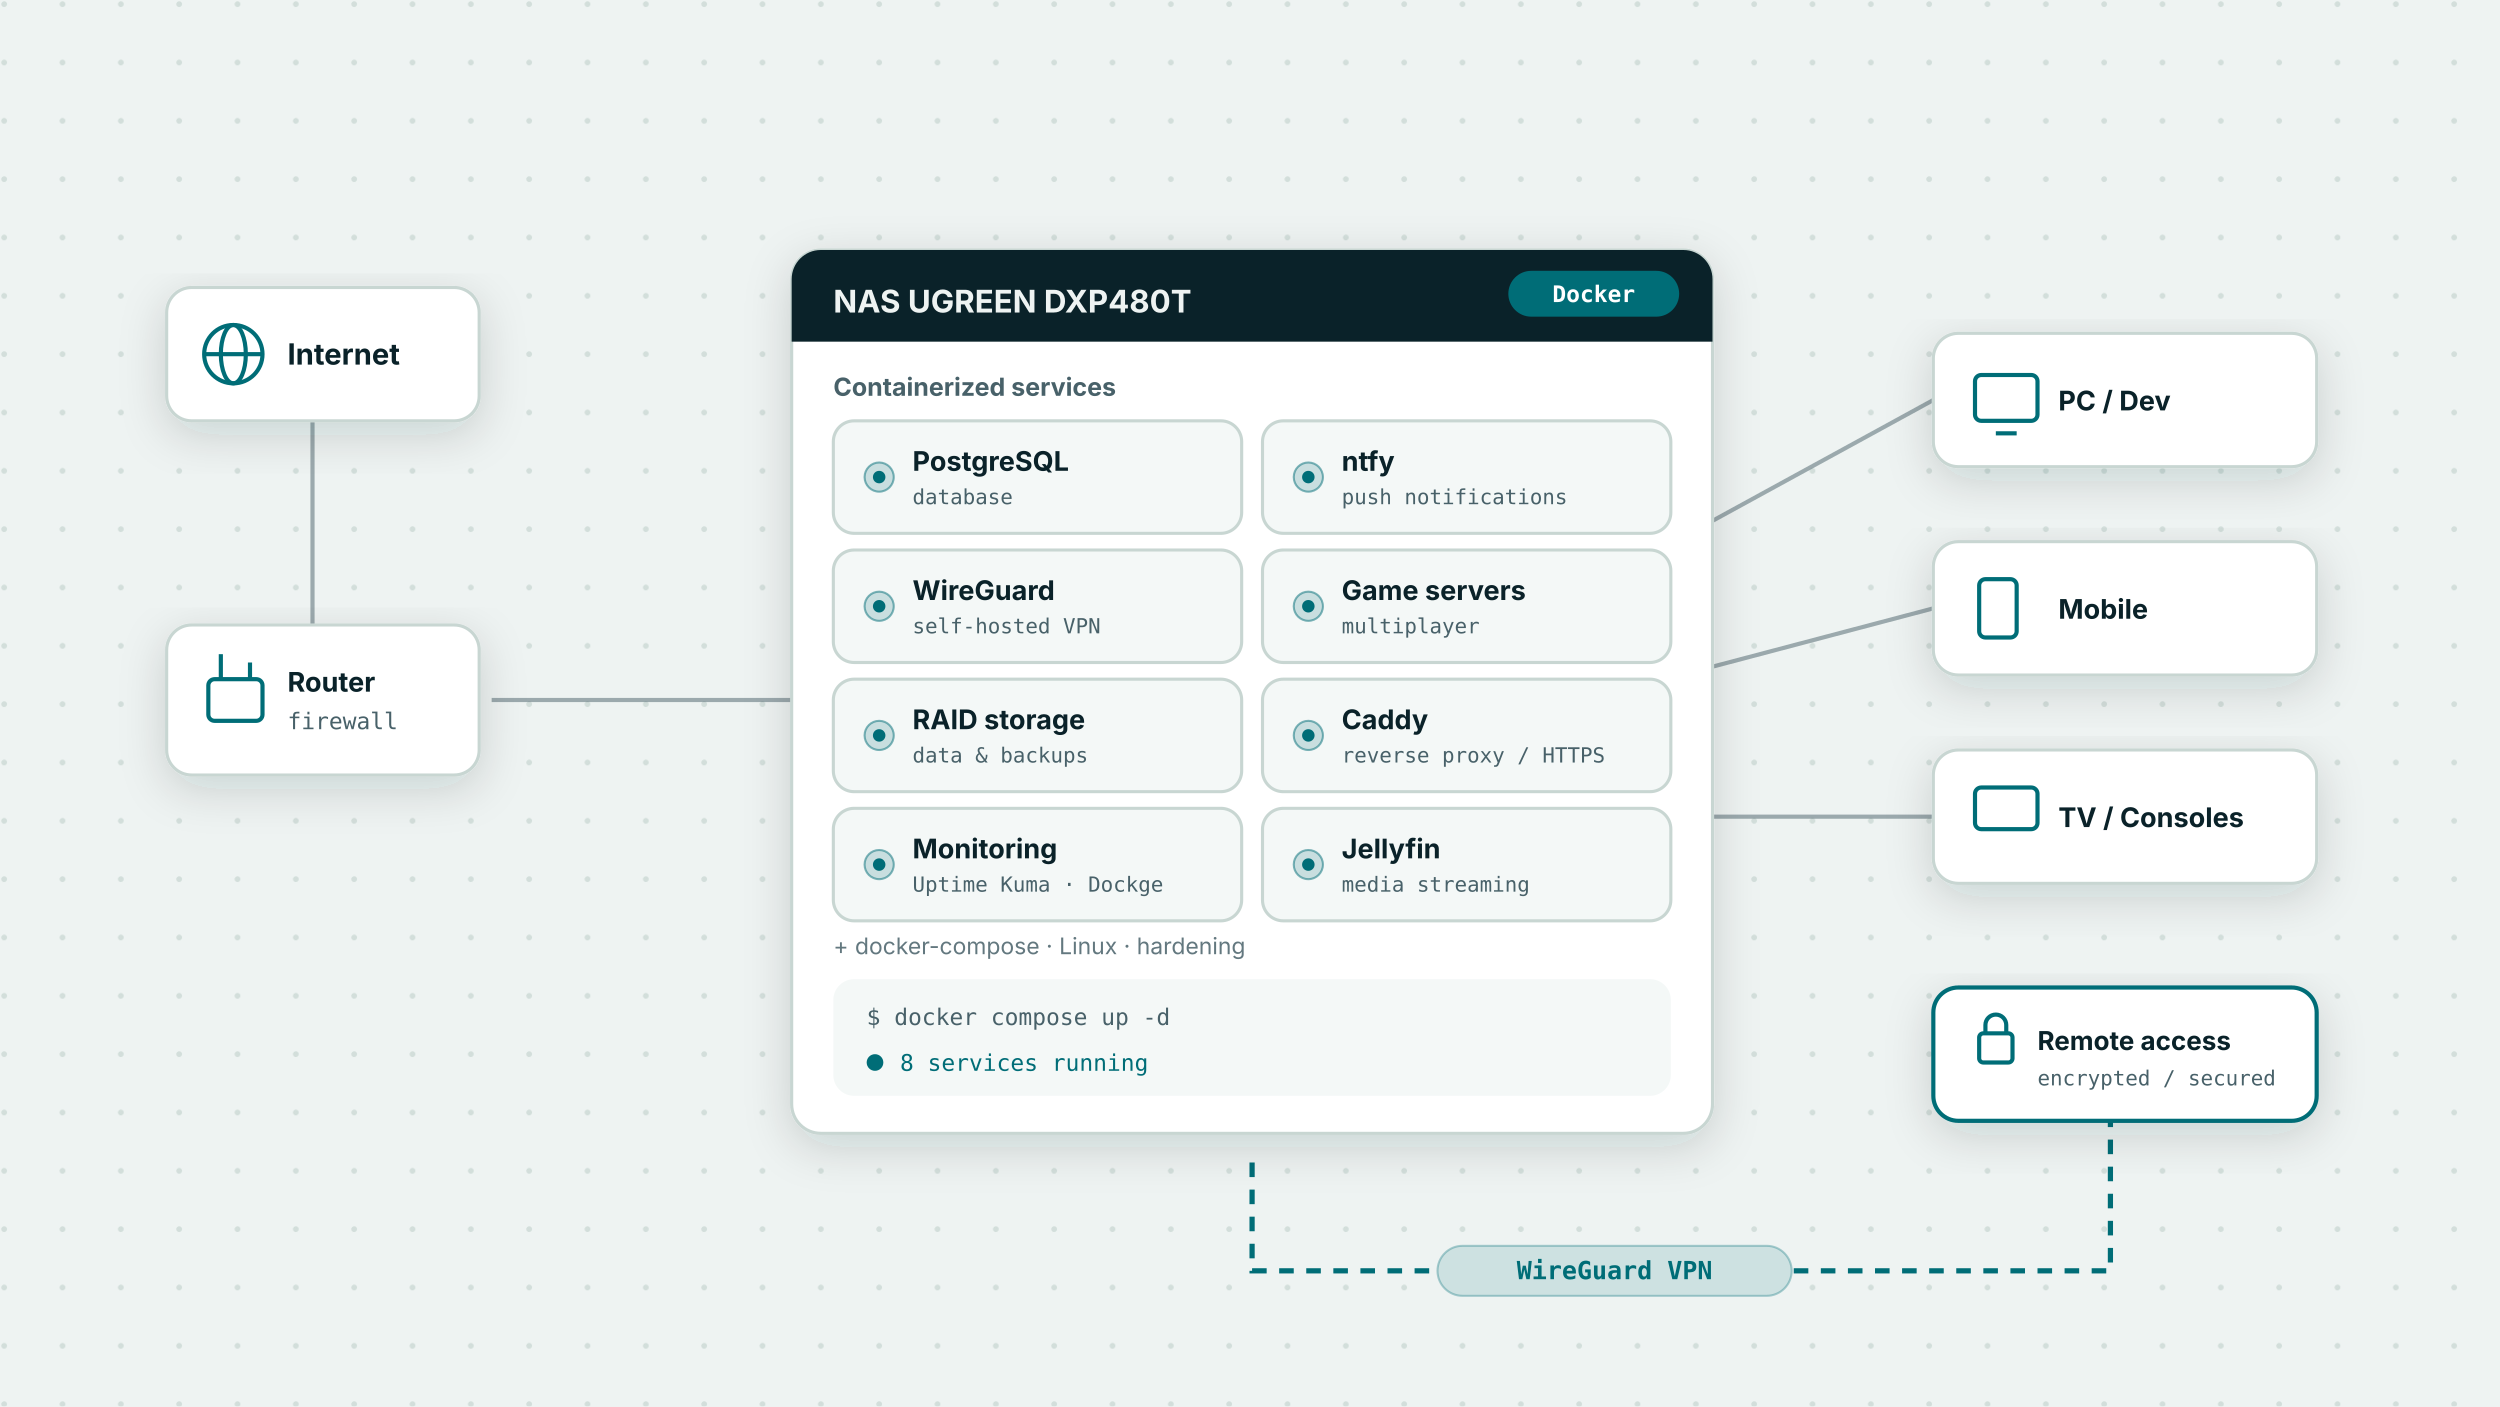
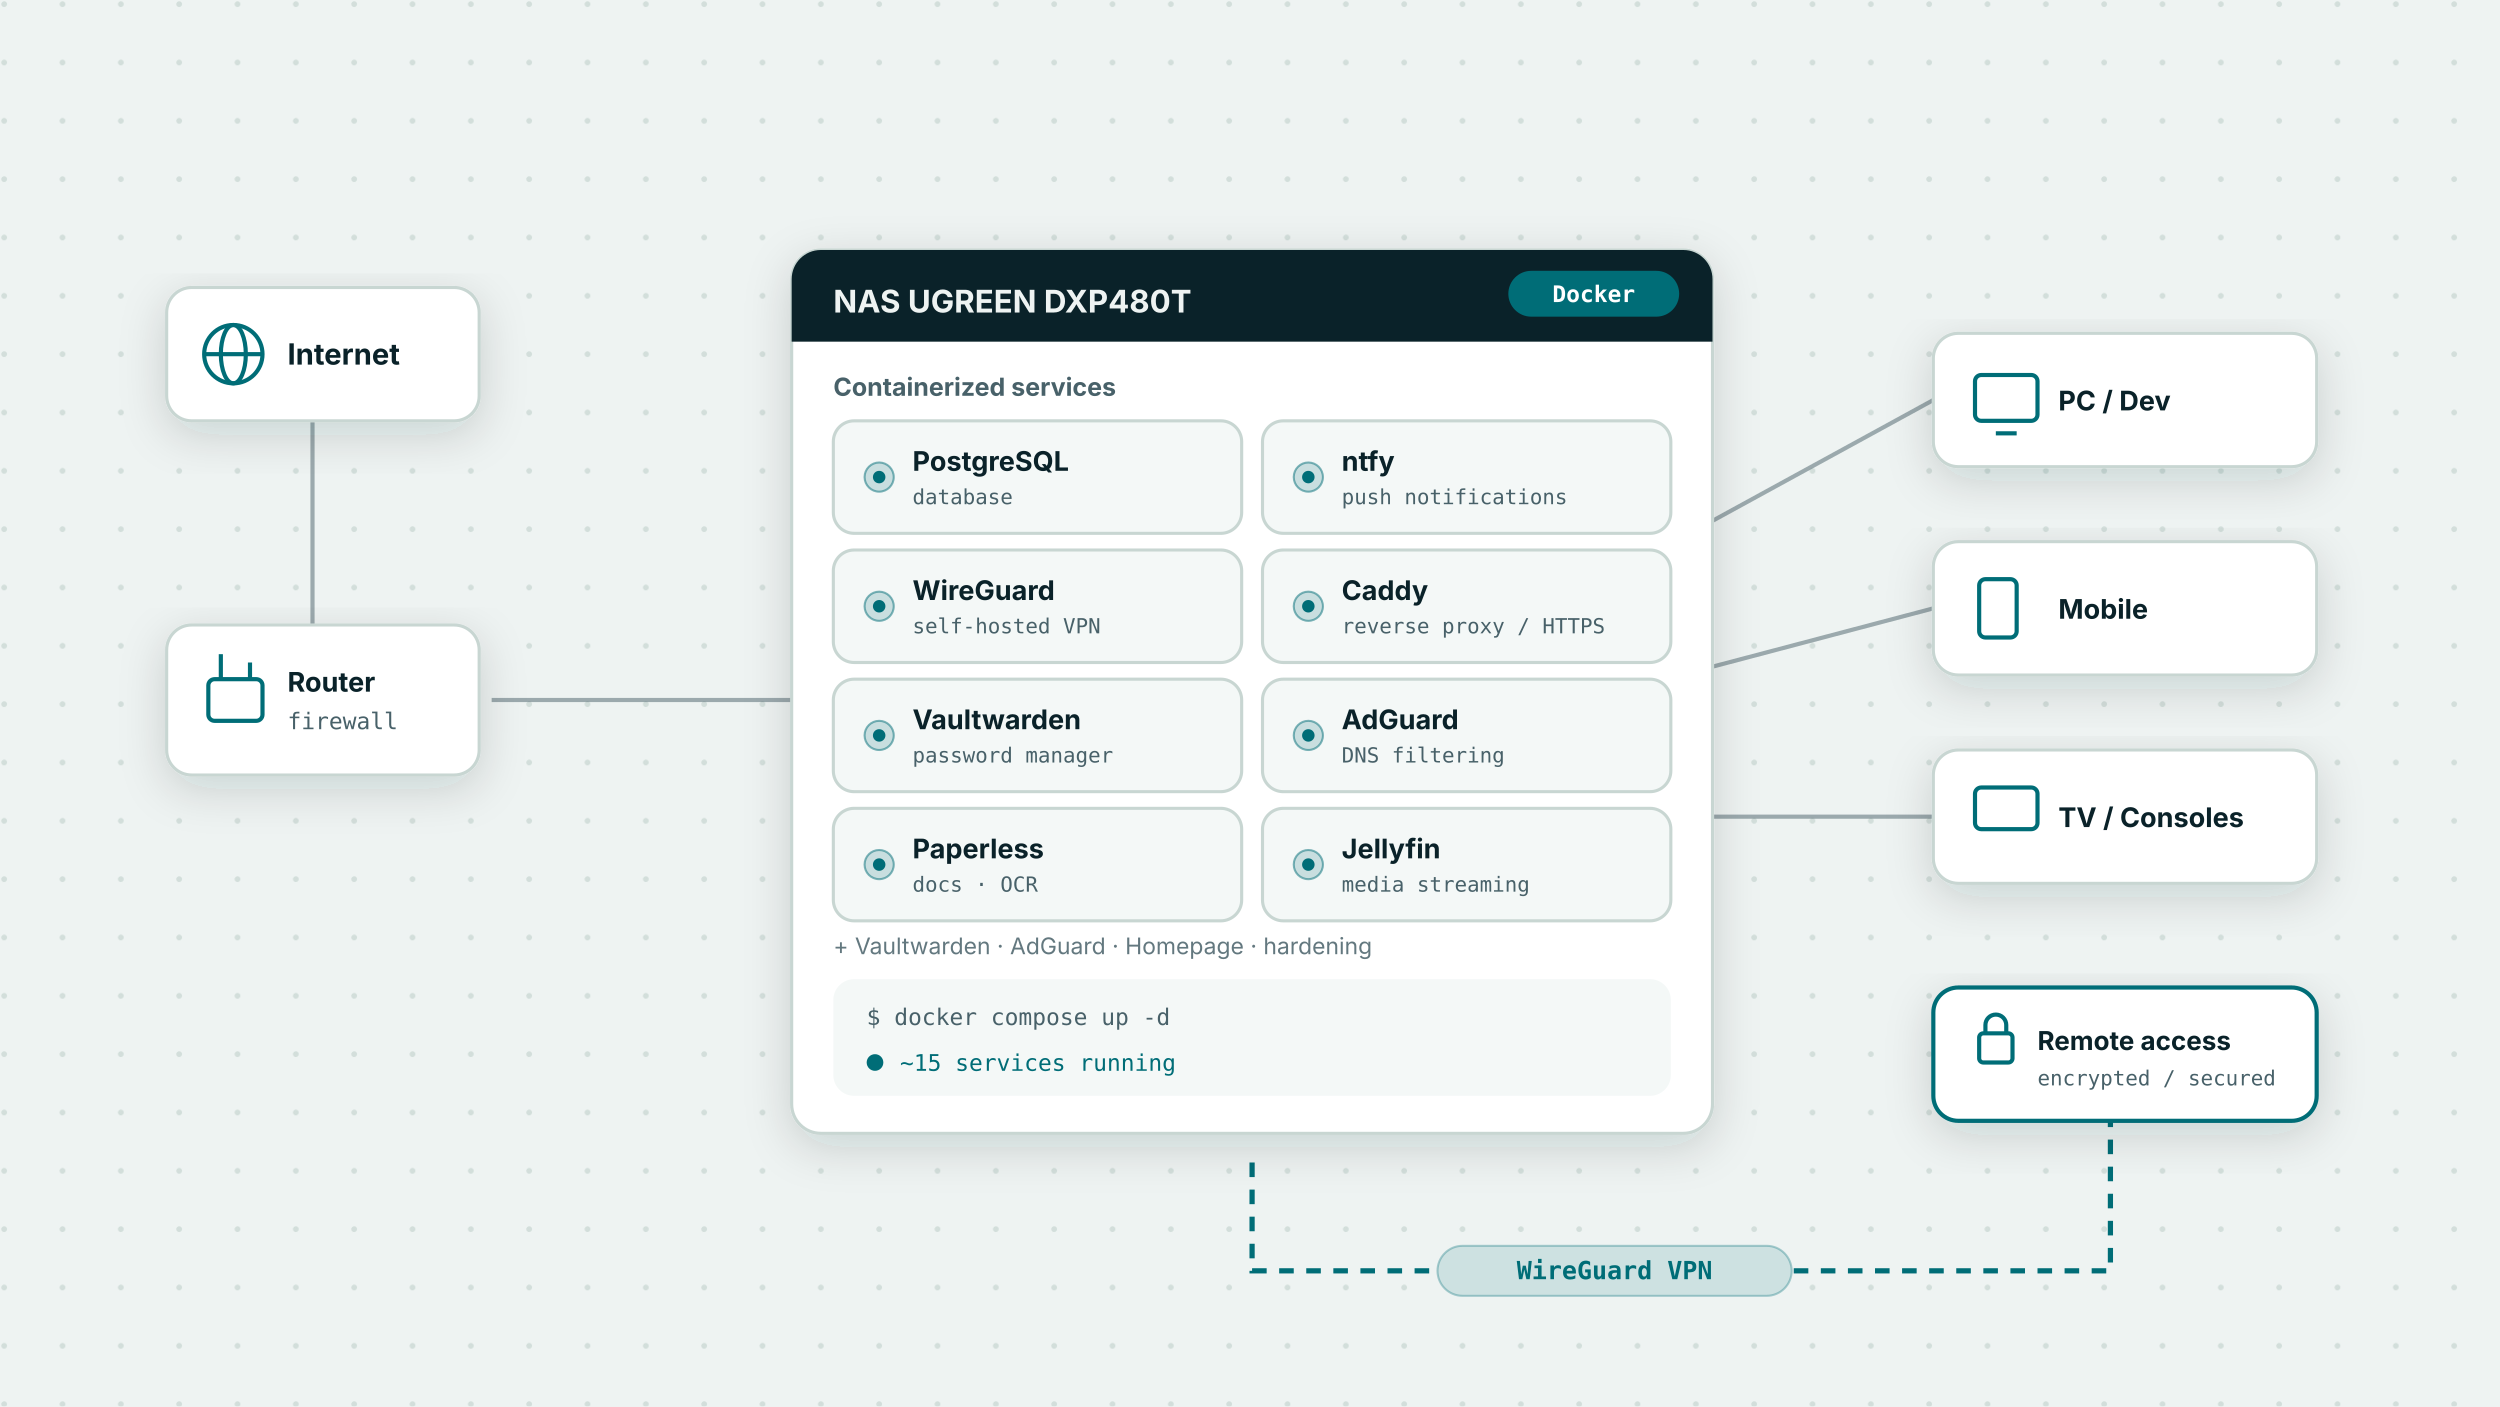
<svg xmlns="http://www.w3.org/2000/svg" width="1200" height="675" viewBox="0 0 1200 675" font-family="'Inter', system-ui, -apple-system, 'Segoe UI', Arial, sans-serif">
  <defs>
    <pattern id="homelab-light-en-dots" width="28" height="28" patternUnits="userSpaceOnUse">
      <circle cx="2" cy="2" r="1.4" fill="#c8d6d2" fill-opacity="0.7" />
    </pattern>
    <filter id="homelab-light-en-sh" x="-20%" y="-20%" width="140%" height="160%">
      <feDropShadow dx="0" dy="6" stdDeviation="11" flood-color="#0a2229" flood-opacity="0.16" />
    </filter>
  </defs>
  <rect width="1200" height="675" fill="#eef3f2" />
  <rect width="1200" height="675" fill="url(#homelab-light-en-dots)" />
  <g stroke="#486169" stroke-opacity="0.5" stroke-width="2" fill="none">
    <path d="M150 196 L150 300" />
    <path d="M236 336 L380 336" />
    <path d="M822 250 L928 192" />
    <path d="M822 320 L928 292" />
    <path d="M822 392 L928 392" />
  </g>
  <path d="M601 558 L601 610 L1013 610 L1013 538" stroke="#006d77" stroke-width="2.5" stroke-dasharray="7 6" fill="none" />
  <rect x="690" y="598" width="170" height="24" rx="12" fill="#eef3f2" />
  <rect x="690" y="598" width="170" height="24" rx="12" fill="#006d77" fill-opacity="0.14" stroke="#006d77" stroke-opacity="0.32" />
  <text x="775" y="614" font-size="12" fill="#006d77" font-weight="bold" font-family="'JetBrains Mono', ui-monospace, SFMono-Regular, Menlo, Consolas, monospace" text-anchor="middle">WireGuard VPN</text>
  <g filter="url(#homelab-light-en-sh)">
    <rect x="80" y="138" width="150" height="64" rx="12" fill="#ffffff" stroke="#c8d6d2" stroke-width="1.5" />
  </g>
  <g stroke="#006d77" stroke-width="2" fill="none">
    <circle cx="112" cy="170" r="14" />
    <ellipse cx="112" cy="170" rx="6" ry="14" />
    <line x1="98" y1="170" x2="126" y2="170" />
  </g>
  <text x="138" y="175" font-size="14" fill="#0a2229" font-weight="bold" font-family="'Inter', system-ui, -apple-system, 'Segoe UI', Arial, sans-serif">Internet</text>
  <g filter="url(#homelab-light-en-sh)">
    <rect x="80" y="300" width="150" height="72" rx="12" fill="#ffffff" stroke="#c8d6d2" stroke-width="1.5" />
  </g>
  <g stroke="#006d77" stroke-width="2" fill="none">
    <rect x="100" y="326" width="26" height="20" rx="3" />
    <line x1="106" y1="326" x2="106" y2="314" />
    <line x1="120" y1="326" x2="120" y2="318" />
  </g>
  <text x="138" y="332" font-size="13" fill="#0a2229" font-weight="bold" font-family="'Inter', system-ui, -apple-system, 'Segoe UI', Arial, sans-serif">Router</text>
  <text x="138" y="350" font-size="11" fill="#486169" font-weight="normal" font-family="'JetBrains Mono', ui-monospace, SFMono-Regular, Menlo, Consolas, monospace">firewall</text>
  <g filter="url(#homelab-light-en-sh)">
    <rect x="380" y="120" width="442" height="424" rx="14" fill="#ffffff" stroke="#c8d6d2" stroke-width="1.5" />
  </g>
  <path d="M380 134 a14 14 0 0 1 14 -14 h414 a14 14 0 0 1 14 14 v30 h-442 z" fill="#0a2229" />
  <text x="400" y="150" font-size="15" fill="#eef3f2" font-weight="bold" font-family="'Inter', system-ui, -apple-system, 'Segoe UI', Arial, sans-serif">NAS UGREEN DXP480T</text>
  <rect x="724" y="130" width="82" height="22" rx="11" fill="#006d77" />
  <text x="765" y="145" font-size="11" fill="#ffffff" font-weight="bold" font-family="'JetBrains Mono', ui-monospace, SFMono-Regular, Menlo, Consolas, monospace" text-anchor="middle">Docker</text>
  <text x="400" y="190" font-size="12" fill="#486169" font-weight="bold" font-family="'Inter', system-ui, -apple-system, 'Segoe UI', Arial, sans-serif">Containerized services</text>
  <g>
    <rect x="400" y="202" width="196" height="54" rx="10" fill="#f4f8f7" stroke="#c8d6d2" stroke-width="1.5" />
  </g>
  <circle cx="422" cy="229" r="7" fill="#006d77" fill-opacity="0.18" stroke="#006d77" stroke-opacity="0.5" />
  <circle cx="422" cy="229" r="3" fill="#006d77" />
  <text x="438" y="226" font-size="13" fill="#0a2229" font-weight="bold" font-family="'Inter', system-ui, -apple-system, 'Segoe UI', Arial, sans-serif">PostgreSQL</text>
  <text x="438" y="242" font-size="10" fill="#486169" font-weight="normal" font-family="'JetBrains Mono', ui-monospace, SFMono-Regular, Menlo, Consolas, monospace">database</text>
  <g>
    <rect x="606" y="202" width="196" height="54" rx="10" fill="#f4f8f7" stroke="#c8d6d2" stroke-width="1.5" />
  </g>
  <circle cx="628" cy="229" r="7" fill="#006d77" fill-opacity="0.18" stroke="#006d77" stroke-opacity="0.5" />
  <circle cx="628" cy="229" r="3" fill="#006d77" />
  <text x="644" y="226" font-size="13" fill="#0a2229" font-weight="bold" font-family="'Inter', system-ui, -apple-system, 'Segoe UI', Arial, sans-serif">ntfy</text>
  <text x="644" y="242" font-size="10" fill="#486169" font-weight="normal" font-family="'JetBrains Mono', ui-monospace, SFMono-Regular, Menlo, Consolas, monospace">push notifications</text>
  <g>
    <rect x="400" y="264" width="196" height="54" rx="10" fill="#f4f8f7" stroke="#c8d6d2" stroke-width="1.5" />
  </g>
  <circle cx="422" cy="291" r="7" fill="#006d77" fill-opacity="0.18" stroke="#006d77" stroke-opacity="0.5" />
  <circle cx="422" cy="291" r="3" fill="#006d77" />
  <text x="438" y="288" font-size="13" fill="#0a2229" font-weight="bold" font-family="'Inter', system-ui, -apple-system, 'Segoe UI', Arial, sans-serif">WireGuard</text>
  <text x="438" y="304" font-size="10" fill="#486169" font-weight="normal" font-family="'JetBrains Mono', ui-monospace, SFMono-Regular, Menlo, Consolas, monospace">self-hosted VPN</text>
  <g>
    <rect x="606" y="264" width="196" height="54" rx="10" fill="#f4f8f7" stroke="#c8d6d2" stroke-width="1.5" />
  </g>
  <circle cx="628" cy="291" r="7" fill="#006d77" fill-opacity="0.18" stroke="#006d77" stroke-opacity="0.5" />
  <circle cx="628" cy="291" r="3" fill="#006d77" />
-   <text x="644" y="288" font-size="13" fill="#0a2229" font-weight="bold" font-family="'Inter', system-ui, -apple-system, 'Segoe UI', Arial, sans-serif">Game servers</text>
-   <text x="644" y="304" font-size="10" fill="#486169" font-weight="normal" font-family="'JetBrains Mono', ui-monospace, SFMono-Regular, Menlo, Consolas, monospace">multiplayer</text>
+   <text x="644" y="288" font-size="13" fill="#0a2229" font-weight="bold" font-family="'Inter', system-ui, -apple-system, 'Segoe UI', Arial, sans-serif">Caddy</text>
+   <text x="644" y="304" font-size="10" fill="#486169" font-weight="normal" font-family="'JetBrains Mono', ui-monospace, SFMono-Regular, Menlo, Consolas, monospace">reverse proxy / HTTPS</text>
  <g>
    <rect x="400" y="326" width="196" height="54" rx="10" fill="#f4f8f7" stroke="#c8d6d2" stroke-width="1.5" />
  </g>
  <circle cx="422" cy="353" r="7" fill="#006d77" fill-opacity="0.18" stroke="#006d77" stroke-opacity="0.5" />
  <circle cx="422" cy="353" r="3" fill="#006d77" />
-   <text x="438" y="350" font-size="13" fill="#0a2229" font-weight="bold" font-family="'Inter', system-ui, -apple-system, 'Segoe UI', Arial, sans-serif">RAID storage</text>
-   <text x="438" y="366" font-size="10" fill="#486169" font-weight="normal" font-family="'JetBrains Mono', ui-monospace, SFMono-Regular, Menlo, Consolas, monospace">data &amp; backups</text>
+   <text x="438" y="350" font-size="13" fill="#0a2229" font-weight="bold" font-family="'Inter', system-ui, -apple-system, 'Segoe UI', Arial, sans-serif">Vaultwarden</text>
+   <text x="438" y="366" font-size="10" fill="#486169" font-weight="normal" font-family="'JetBrains Mono', ui-monospace, SFMono-Regular, Menlo, Consolas, monospace">password manager</text>
  <g>
    <rect x="606" y="326" width="196" height="54" rx="10" fill="#f4f8f7" stroke="#c8d6d2" stroke-width="1.5" />
  </g>
  <circle cx="628" cy="353" r="7" fill="#006d77" fill-opacity="0.18" stroke="#006d77" stroke-opacity="0.5" />
  <circle cx="628" cy="353" r="3" fill="#006d77" />
-   <text x="644" y="350" font-size="13" fill="#0a2229" font-weight="bold" font-family="'Inter', system-ui, -apple-system, 'Segoe UI', Arial, sans-serif">Caddy</text>
-   <text x="644" y="366" font-size="10" fill="#486169" font-weight="normal" font-family="'JetBrains Mono', ui-monospace, SFMono-Regular, Menlo, Consolas, monospace">reverse proxy / HTTPS</text>
+   <text x="644" y="350" font-size="13" fill="#0a2229" font-weight="bold" font-family="'Inter', system-ui, -apple-system, 'Segoe UI', Arial, sans-serif">AdGuard</text>
+   <text x="644" y="366" font-size="10" fill="#486169" font-weight="normal" font-family="'JetBrains Mono', ui-monospace, SFMono-Regular, Menlo, Consolas, monospace">DNS filtering</text>
  <g>
    <rect x="400" y="388" width="196" height="54" rx="10" fill="#f4f8f7" stroke="#c8d6d2" stroke-width="1.5" />
  </g>
  <circle cx="422" cy="415" r="7" fill="#006d77" fill-opacity="0.18" stroke="#006d77" stroke-opacity="0.5" />
  <circle cx="422" cy="415" r="3" fill="#006d77" />
-   <text x="438" y="412" font-size="13" fill="#0a2229" font-weight="bold" font-family="'Inter', system-ui, -apple-system, 'Segoe UI', Arial, sans-serif">Monitoring</text>
-   <text x="438" y="428" font-size="10" fill="#486169" font-weight="normal" font-family="'JetBrains Mono', ui-monospace, SFMono-Regular, Menlo, Consolas, monospace">Uptime Kuma · Dockge</text>
+   <text x="438" y="412" font-size="13" fill="#0a2229" font-weight="bold" font-family="'Inter', system-ui, -apple-system, 'Segoe UI', Arial, sans-serif">Paperless</text>
+   <text x="438" y="428" font-size="10" fill="#486169" font-weight="normal" font-family="'JetBrains Mono', ui-monospace, SFMono-Regular, Menlo, Consolas, monospace">docs · OCR</text>
  <g>
    <rect x="606" y="388" width="196" height="54" rx="10" fill="#f4f8f7" stroke="#c8d6d2" stroke-width="1.5" />
  </g>
  <circle cx="628" cy="415" r="7" fill="#006d77" fill-opacity="0.18" stroke="#006d77" stroke-opacity="0.5" />
  <circle cx="628" cy="415" r="3" fill="#006d77" />
  <text x="644" y="412" font-size="13" fill="#0a2229" font-weight="bold" font-family="'Inter', system-ui, -apple-system, 'Segoe UI', Arial, sans-serif">Jellyfin</text>
  <text x="644" y="428" font-size="10" fill="#486169" font-weight="normal" font-family="'JetBrains Mono', ui-monospace, SFMono-Regular, Menlo, Consolas, monospace">media streaming</text>
-   <text x="400" y="458" font-size="11" fill="#486169" fill-opacity="0.85" font-weight="normal" font-family="'Inter', system-ui, -apple-system, 'Segoe UI', Arial, sans-serif">+ docker-compose · Linux · hardening</text>
+   <text x="400" y="458" font-size="11" fill="#486169" fill-opacity="0.85" font-weight="normal" font-family="'Inter', system-ui, -apple-system, 'Segoe UI', Arial, sans-serif">+ Vaultwarden · AdGuard · Homepage · hardening</text>
  <rect x="400" y="470" width="402" height="56" rx="10" fill="#f4f8f7" />
  <text x="416" y="492" font-size="11" fill="#486169" font-weight="normal" font-family="'JetBrains Mono', ui-monospace, SFMono-Regular, Menlo, Consolas, monospace">$ docker compose up -d</text>
  <circle cx="420" cy="510" r="4" fill="#006d77" />
-   <text x="432" y="514" font-size="11" fill="#006d77" font-weight="normal" font-family="'JetBrains Mono', ui-monospace, SFMono-Regular, Menlo, Consolas, monospace">8 services running</text>
+   <text x="432" y="514" font-size="11" fill="#006d77" font-weight="normal" font-family="'JetBrains Mono', ui-monospace, SFMono-Regular, Menlo, Consolas, monospace">~15 services running</text>
  <g filter="url(#homelab-light-en-sh)">
    <rect x="928" y="160" width="184" height="64" rx="12" fill="#ffffff" stroke="#c8d6d2" stroke-width="1.5" />
  </g>
  <g stroke="#006d77" stroke-width="2" fill="none">
    <rect x="948" y="180" width="30" height="22" rx="3" />
    <line x1="958" y1="208" x2="968" y2="208" />
  </g>
  <text x="988" y="197" font-size="13" fill="#0a2229" font-weight="bold" font-family="'Inter', system-ui, -apple-system, 'Segoe UI', Arial, sans-serif">PC / Dev</text>
  <g filter="url(#homelab-light-en-sh)">
    <rect x="928" y="260" width="184" height="64" rx="12" fill="#ffffff" stroke="#c8d6d2" stroke-width="1.5" />
  </g>
  <g stroke="#006d77" stroke-width="2" fill="none">
    <rect x="950" y="278" width="18" height="28" rx="3" />
  </g>
  <text x="988" y="297" font-size="13" fill="#0a2229" font-weight="bold" font-family="'Inter', system-ui, -apple-system, 'Segoe UI', Arial, sans-serif">Mobile</text>
  <g filter="url(#homelab-light-en-sh)">
    <rect x="928" y="360" width="184" height="64" rx="12" fill="#ffffff" stroke="#c8d6d2" stroke-width="1.5" />
  </g>
  <g stroke="#006d77" stroke-width="2" fill="none">
    <rect x="948" y="378" width="30" height="20" rx="3" />
  </g>
  <text x="988" y="397" font-size="13" fill="#0a2229" font-weight="bold" font-family="'Inter', system-ui, -apple-system, 'Segoe UI', Arial, sans-serif">TV / Consoles</text>
  <g filter="url(#homelab-light-en-sh)">
    <rect x="928" y="474" width="184" height="64" rx="12" fill="#ffffff" stroke="#006d77" stroke-width="2" />
  </g>
  <g stroke="#006d77" stroke-width="2" fill="none">
    <rect x="950" y="496" width="16" height="14" rx="2" />
    <path d="M953 496 v-4 a5 5 0 0 1 10 0 v4" />
  </g>
  <text x="978" y="504" font-size="12.5" fill="#0a2229" font-weight="bold" font-family="'Inter', system-ui, -apple-system, 'Segoe UI', Arial, sans-serif">Remote access</text>
  <text x="978" y="521" font-size="10" fill="#486169" font-weight="normal" font-family="'JetBrains Mono', ui-monospace, SFMono-Regular, Menlo, Consolas, monospace">encrypted / secured</text>
</svg>
